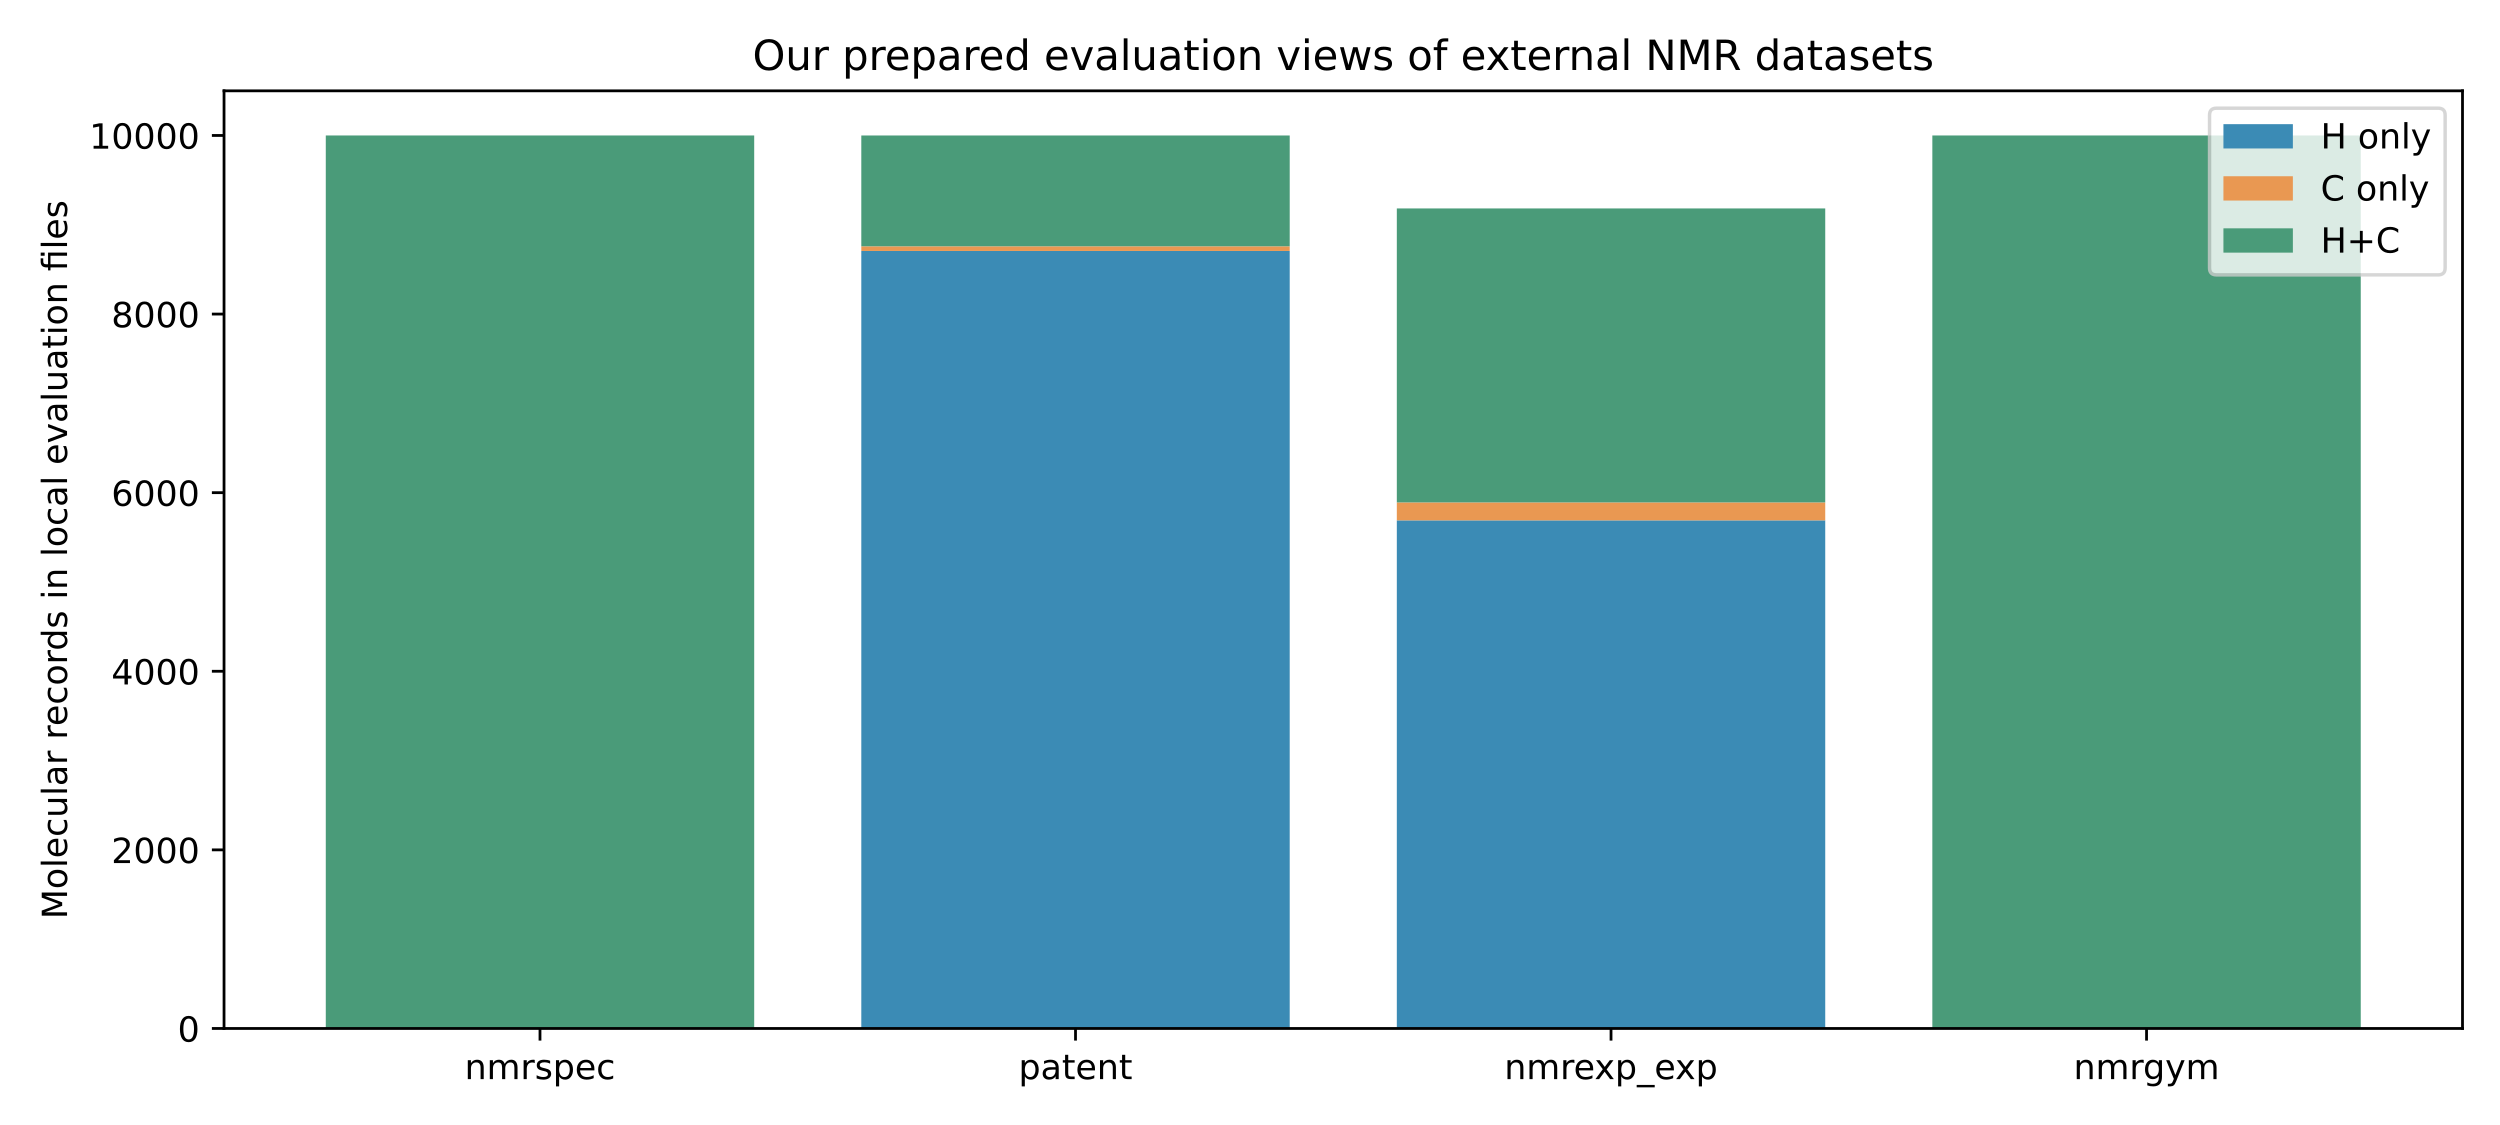
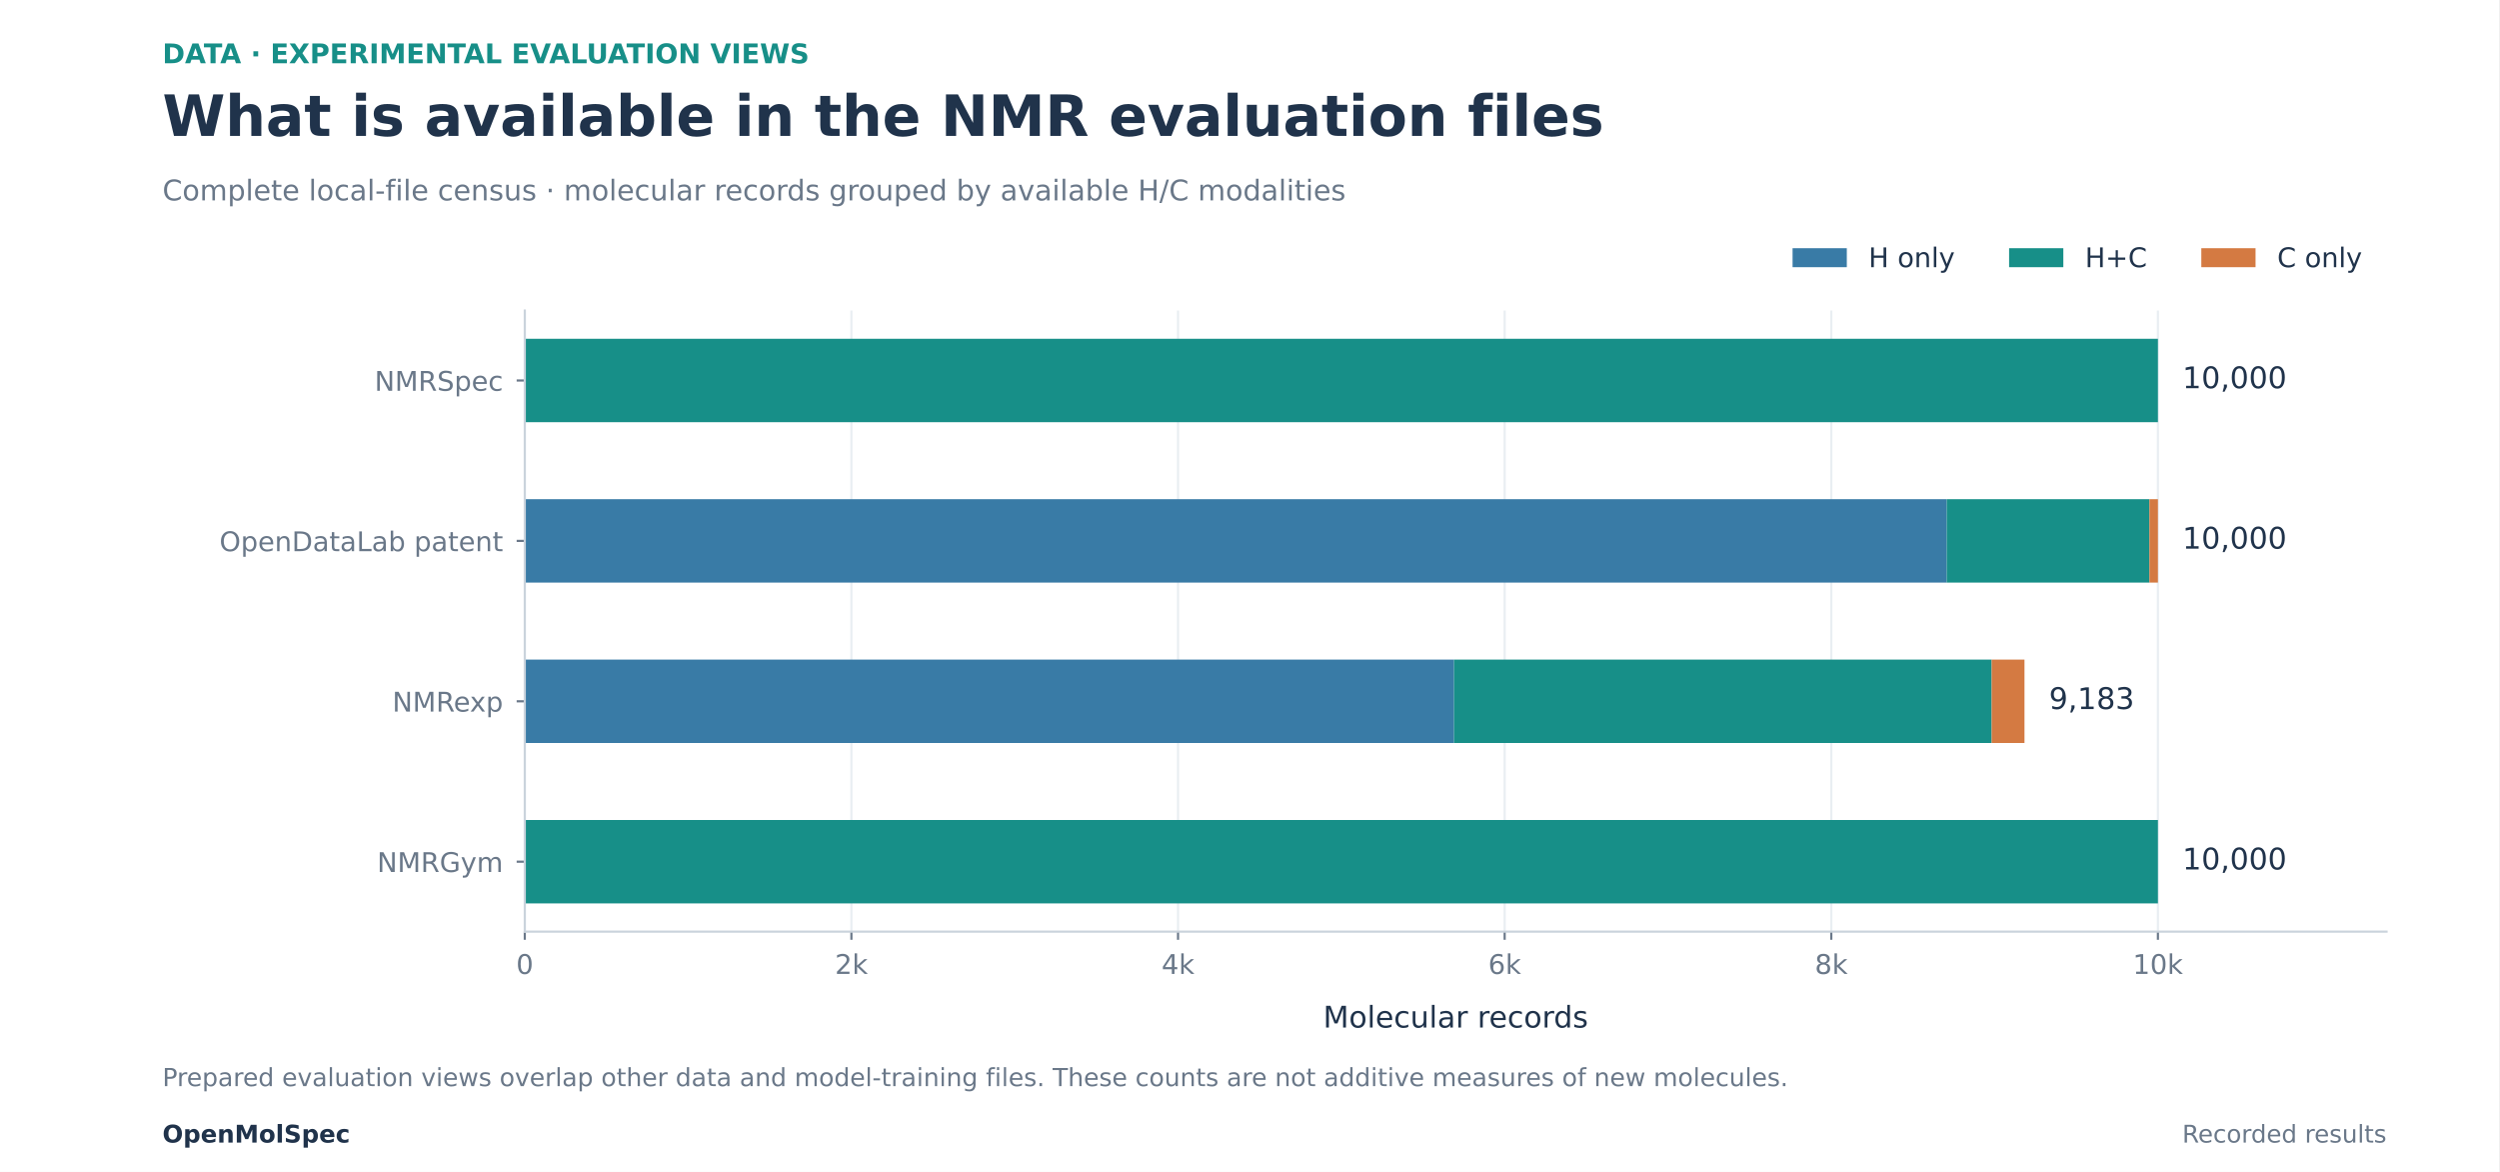
- <svg xmlns="http://www.w3.org/2000/svg" xmlns:xlink="http://www.w3.org/1999/xlink" width="720pt" height="324pt" viewBox="0 0 720 324" version="1.1">
+ <svg xmlns="http://www.w3.org/2000/svg" xmlns:xlink="http://www.w3.org/1999/xlink" width="921.6pt" height="432pt" viewBox="0 0 921.6 432" version="1.1">
  <defs>
    <style type="text/css">*{stroke-linejoin: round; stroke-linecap: butt}</style>
  </defs>
  <g id="figure_1">
    <g id="patch_1">
-       <path d="M 0 324 L 720 324 L 720 0 L 0 0 z " style="fill: #ffffff" />
+       <path d="M 0 432  L 921.6 432  L 921.6 0  L 0 0  z " style="fill: #ffffff" />
    </g>
    <g id="axes_1">
      <g id="patch_2">
-         <path d="M 64.522 296.2 L 709.2 296.2 L 709.2 26.16 L 64.522 26.16 z " style="fill: #ffffff" />
-       </g>
-       <g id="patch_3">
-         <path d="M 93.826 296.2 L 217.209 296.2 L 217.209 296.2 L 93.826 296.2 z " clip-path="url(#p5494560a1f)" style="fill: #3b8bb5" />
-       </g>
-       <g id="patch_4">
-         <path d="M 248.055 296.2 L 371.438 296.2 L 371.438 72.273 L 248.055 72.273 z " clip-path="url(#p5494560a1f)" style="fill: #3b8bb5" />
-       </g>
-       <g id="patch_5">
-         <path d="M 402.284 296.2 L 525.667 296.2 L 525.667 149.864 L 402.284 149.864 z " clip-path="url(#p5494560a1f)" style="fill: #3b8bb5" />
-       </g>
-       <g id="patch_6">
-         <path d="M 556.513 296.2 L 679.896 296.2 L 679.896 296.2 L 556.513 296.2 z " clip-path="url(#p5494560a1f)" style="fill: #3b8bb5" />
-       </g>
-       <g id="patch_7">
-         <path d="M 93.826 296.2 L 217.209 296.2 L 217.209 296.2 L 93.826 296.2 z " clip-path="url(#p5494560a1f)" style="fill: #e99852" />
-       </g>
-       <g id="patch_8">
-         <path d="M 248.055 72.273 L 371.438 72.273 L 371.438 70.935 L 248.055 70.935 z " clip-path="url(#p5494560a1f)" style="fill: #e99852" />
-       </g>
-       <g id="patch_9">
-         <path d="M 402.284 149.864 L 525.667 149.864 L 525.667 144.695 L 402.284 144.695 z " clip-path="url(#p5494560a1f)" style="fill: #e99852" />
-       </g>
-       <g id="patch_10">
-         <path d="M 556.513 296.2 L 679.896 296.2 L 679.896 296.2 L 556.513 296.2 z " clip-path="url(#p5494560a1f)" style="fill: #e99852" />
-       </g>
-       <g id="patch_11">
-         <path d="M 93.826 296.2 L 217.209 296.2 L 217.209 39.019 L 93.826 39.019 z " clip-path="url(#p5494560a1f)" style="fill: #4a9b79" />
-       </g>
-       <g id="patch_12">
-         <path d="M 248.055 70.935 L 371.438 70.935 L 371.438 39.019 L 248.055 39.019 z " clip-path="url(#p5494560a1f)" style="fill: #4a9b79" />
-       </g>
-       <g id="patch_13">
-         <path d="M 402.284 144.695 L 525.667 144.695 L 525.667 60.031 L 402.284 60.031 z " clip-path="url(#p5494560a1f)" style="fill: #4a9b79" />
-       </g>
-       <g id="patch_14">
-         <path d="M 556.513 296.2 L 679.896 296.2 L 679.896 39.019 L 556.513 39.019 z " clip-path="url(#p5494560a1f)" style="fill: #4a9b79" />
+         <path d="M 193.536 343.44  L 880.128 343.44  L 880.128 114.48  L 193.536 114.48  z " style="fill: #ffffff" />
      </g>
      <g id="matplotlib.axis_1">
        <g id="xtick_1">
          <g id="line2d_1">
+             <path d="M 193.536 343.44  L 193.536 114.48  " clip-path="url(#p43a58bb590)" style="fill: none; stroke: #e9eef2; stroke-width: 0.8; stroke-linecap: square" />
+           </g>
+           <g id="line2d_2">
            <defs>
-               <path id="mf985bec37f" d="M 0 0 L 0 3.5 " style="stroke: #000000; stroke-width: 0.8" />
+               <path id="m6f0fb3a5e2" d="M 0 0  L 0 3  " style="stroke: #6a7889; stroke-width: 0.8" />
            </defs>
            <g>
-               <use xlink:href="#mf985bec37f" x="155.518" y="296.2" style="stroke: #000000; stroke-width: 0.8" />
+               <use xlink:href="#m6f0fb3a5e2" x="193.536" y="343.44" style="fill: #6a7889; stroke: #6a7889; stroke-width: 0.8" />
            </g>
          </g>
          <g id="text_1">
-             <g transform="translate(133.8183 310.7977) scale(0.1 -0.1)">
-               <defs>
-                 <path id="DejaVuSans-51" d="M 3513 2113 L 3513 0 L 2938 0 L 2938 2094 Q 2938 2591 2744 2837 Q 2550 3084 2163 3084 Q 1697 3084 1428 2787 Q 1159 2491 1159 1978 L 1159 0 L 581 0 L 581 3500 L 1159 3500 L 1159 2956 Q 1366 3272 1645 3428 Q 1925 3584 2291 3584 Q 2894 3584 3203 3211 Q 3513 2838 3513 2113 z " transform="scale(0.015625)" />
-                 <path id="DejaVuSans-50" d="M 3328 2828 Q 3544 3216 3844 3400 Q 4144 3584 4550 3584 Q 5097 3584 5394 3201 Q 5691 2819 5691 2113 L 5691 0 L 5113 0 L 5113 2094 Q 5113 2597 4934 2840 Q 4756 3084 4391 3084 Q 3944 3084 3684 2787 Q 3425 2491 3425 1978 L 3425 0 L 2847 0 L 2847 2094 Q 2847 2600 2669 2842 Q 2491 3084 2119 3084 Q 1678 3084 1418 2786 Q 1159 2488 1159 1978 L 1159 0 L 581 0 L 581 3500 L 1159 3500 L 1159 2956 Q 1356 3278 1631 3431 Q 1906 3584 2284 3584 Q 2666 3584 2933 3390 Q 3200 3197 3328 2828 z " transform="scale(0.015625)" />
-                 <path id="DejaVuSans-55" d="M 2631 2963 Q 2534 3019 2420 3045 Q 2306 3072 2169 3072 Q 1681 3072 1420 2755 Q 1159 2438 1159 1844 L 1159 0 L 581 0 L 581 3500 L 1159 3500 L 1159 2956 Q 1341 3275 1631 3429 Q 1922 3584 2338 3584 Q 2397 3584 2469 3576 Q 2541 3569 2628 3553 L 2631 2963 z " transform="scale(0.015625)" />
-                 <path id="DejaVuSans-56" d="M 2834 3397 L 2834 2853 Q 2591 2978 2328 3040 Q 2066 3103 1784 3103 Q 1356 3103 1142 2972 Q 928 2841 928 2578 Q 928 2378 1081 2264 Q 1234 2150 1697 2047 L 1894 2003 Q 2506 1872 2764 1633 Q 3022 1394 3022 966 Q 3022 478 2636 193 Q 2250 -91 1575 -91 Q 1294 -91 989 -36 Q 684 19 347 128 L 347 722 Q 666 556 975 473 Q 1284 391 1588 391 Q 1994 391 2212 530 Q 2431 669 2431 922 Q 2431 1156 2273 1281 Q 2116 1406 1581 1522 L 1381 1569 Q 847 1681 609 1914 Q 372 2147 372 2553 Q 372 3047 722 3315 Q 1072 3584 1716 3584 Q 2034 3584 2315 3537 Q 2597 3491 2834 3397 z " transform="scale(0.015625)" />
-                 <path id="DejaVuSans-53" d="M 1159 525 L 1159 -1331 L 581 -1331 L 581 3500 L 1159 3500 L 1159 2969 Q 1341 3281 1617 3432 Q 1894 3584 2278 3584 Q 2916 3584 3314 3078 Q 3713 2572 3713 1747 Q 3713 922 3314 415 Q 2916 -91 2278 -91 Q 1894 -91 1617 61 Q 1341 213 1159 525 z M 3116 1747 Q 3116 2381 2855 2742 Q 2594 3103 2138 3103 Q 1681 3103 1420 2742 Q 1159 2381 1159 1747 Q 1159 1113 1420 752 Q 1681 391 2138 391 Q 2594 391 2855 752 Q 3116 1113 3116 1747 z " transform="scale(0.015625)" />
-                 <path id="DejaVuSans-48" d="M 3597 1894 L 3597 1613 L 953 1613 Q 991 1019 1311 708 Q 1631 397 2203 397 Q 2534 397 2845 478 Q 3156 559 3463 722 L 3463 178 Q 3153 47 2828 -22 Q 2503 -91 2169 -91 Q 1331 -91 842 396 Q 353 884 353 1716 Q 353 2575 817 3079 Q 1281 3584 2069 3584 Q 2775 3584 3186 3129 Q 3597 2675 3597 1894 z M 3022 2063 Q 3016 2534 2758 2815 Q 2500 3097 2075 3097 Q 1594 3097 1305 2825 Q 1016 2553 972 2059 L 3022 2063 z " transform="scale(0.015625)" />
-                 <path id="DejaVuSans-46" d="M 3122 3366 L 3122 2828 Q 2878 2963 2633 3030 Q 2388 3097 2138 3097 Q 1578 3097 1268 2742 Q 959 2388 959 1747 Q 959 1106 1268 751 Q 1578 397 2138 397 Q 2388 397 2633 464 Q 2878 531 3122 666 L 3122 134 Q 2881 22 2623 -34 Q 2366 -91 2075 -91 Q 1284 -91 818 406 Q 353 903 353 1747 Q 353 2603 823 3093 Q 1294 3584 2113 3584 Q 2378 3584 2631 3529 Q 2884 3475 3122 3366 z " transform="scale(0.015625)" />
-               </defs>
-               <use xlink:href="#DejaVuSans-51" />
-               <use xlink:href="#DejaVuSans-50" transform="translate(63.375 0)" />
-               <use xlink:href="#DejaVuSans-55" transform="translate(160.7812 0)" />
-               <use xlink:href="#DejaVuSans-56" transform="translate(201.8906 0)" />
-               <use xlink:href="#DejaVuSans-53" transform="translate(253.9844 0)" />
-               <use xlink:href="#DejaVuSans-48" transform="translate(317.4688 0)" />
-               <use xlink:href="#DejaVuSans-46" transform="translate(379 0)" />
-             </g>
+             <text style="font-size: 10px; font-family: 'DejaVu Sans'; text-anchor: middle; fill: #6a7889" x="193.536" y="359.038" transform="rotate(-0 193.536 359.0377)">0</text>
          </g>
        </g>
        <g id="xtick_2">
-           <g id="line2d_2">
-             <g>
-               <use xlink:href="#mf985bec37f" x="309.747" y="296.2" style="stroke: #000000; stroke-width: 0.8" />
+           <g id="line2d_3">
+             <path d="M 313.991 343.44  L 313.991 114.48  " clip-path="url(#p43a58bb590)" style="fill: none; stroke: #e9eef2; stroke-width: 0.8; stroke-linecap: square" />
+           </g>
+           <g id="line2d_4">
+             <g>
+               <use xlink:href="#m6f0fb3a5e2" x="313.991" y="343.44" style="fill: #6a7889; stroke: #6a7889; stroke-width: 0.8" />
            </g>
          </g>
          <g id="text_2">
-             <g transform="translate(293.3427 310.7977) scale(0.1 -0.1)">
-               <defs>
-                 <path id="DejaVuSans-44" d="M 2194 1759 Q 1497 1759 1228 1600 Q 959 1441 959 1056 Q 959 750 1161 570 Q 1363 391 1709 391 Q 2188 391 2477 730 Q 2766 1069 2766 1631 L 2766 1759 L 2194 1759 z M 3341 1997 L 3341 0 L 2766 0 L 2766 531 Q 2569 213 2275 61 Q 1981 -91 1556 -91 Q 1019 -91 701 211 Q 384 513 384 1019 Q 384 1609 779 1909 Q 1175 2209 1959 2209 L 2766 2209 L 2766 2266 Q 2766 2663 2505 2880 Q 2244 3097 1772 3097 Q 1472 3097 1187 3025 Q 903 2953 641 2809 L 641 3341 Q 956 3463 1253 3523 Q 1550 3584 1831 3584 Q 2591 3584 2966 3190 Q 3341 2797 3341 1997 z " transform="scale(0.015625)" />
-                 <path id="DejaVuSans-57" d="M 1172 4494 L 1172 3500 L 2356 3500 L 2356 3053 L 1172 3053 L 1172 1153 Q 1172 725 1289 603 Q 1406 481 1766 481 L 2356 481 L 2356 0 L 1766 0 Q 1100 0 847 248 Q 594 497 594 1153 L 594 3053 L 172 3053 L 172 3500 L 594 3500 L 594 4494 L 1172 4494 z " transform="scale(0.015625)" />
-               </defs>
-               <use xlink:href="#DejaVuSans-53" />
-               <use xlink:href="#DejaVuSans-44" transform="translate(63.48438 0)" />
-               <use xlink:href="#DejaVuSans-57" transform="translate(124.7656 0)" />
-               <use xlink:href="#DejaVuSans-48" transform="translate(163.9688 0)" />
-               <use xlink:href="#DejaVuSans-51" transform="translate(225.5 0)" />
-               <use xlink:href="#DejaVuSans-57" transform="translate(288.875 0)" />
-             </g>
+             <text style="font-size: 10px; font-family: 'DejaVu Sans'; text-anchor: middle; fill: #6a7889" x="313.991" y="359.038" transform="rotate(-0 313.9907 359.0384)">2k</text>
          </g>
        </g>
        <g id="xtick_3">
-           <g id="line2d_3">
-             <g>
-               <use xlink:href="#mf985bec37f" x="463.976" y="296.2" style="stroke: #000000; stroke-width: 0.8" />
+           <g id="line2d_5">
+             <path d="M 434.445 343.44  L 434.445 114.48  " clip-path="url(#p43a58bb590)" style="fill: none; stroke: #e9eef2; stroke-width: 0.8; stroke-linecap: square" />
+           </g>
+           <g id="line2d_6">
+             <g>
+               <use xlink:href="#m6f0fb3a5e2" x="434.445" y="343.44" style="fill: #6a7889; stroke: #6a7889; stroke-width: 0.8" />
            </g>
          </g>
          <g id="text_3">
-             <g transform="translate(433.246 310.7977) scale(0.1 -0.1)">
-               <defs>
-                 <path id="DejaVuSans-5b" d="M 3513 3500 L 2247 1797 L 3578 0 L 2900 0 L 1881 1375 L 863 0 L 184 0 L 1544 1831 L 300 3500 L 978 3500 L 1906 2253 L 2834 3500 L 3513 3500 z " transform="scale(0.015625)" />
-                 <path id="DejaVuSans-42" d="M 3263 -1063 L 3263 -1509 L -63 -1509 L -63 -1063 L 3263 -1063 z " transform="scale(0.015625)" />
-               </defs>
-               <use xlink:href="#DejaVuSans-51" />
-               <use xlink:href="#DejaVuSans-50" transform="translate(63.375 0)" />
-               <use xlink:href="#DejaVuSans-55" transform="translate(160.7812 0)" />
-               <use xlink:href="#DejaVuSans-48" transform="translate(199.6875 0)" />
-               <use xlink:href="#DejaVuSans-5b" transform="translate(259.4688 0)" />
-               <use xlink:href="#DejaVuSans-53" transform="translate(318.6562 0)" />
-               <use xlink:href="#DejaVuSans-42" transform="translate(382.1406 0)" />
-               <use xlink:href="#DejaVuSans-48" transform="translate(432.1406 0)" />
-               <use xlink:href="#DejaVuSans-5b" transform="translate(491.9219 0)" />
-               <use xlink:href="#DejaVuSans-53" transform="translate(551.1094 0)" />
-             </g>
+             <text style="font-size: 10px; font-family: 'DejaVu Sans'; text-anchor: middle; fill: #6a7889" x="434.445" y="359.038" transform="rotate(-0 434.4455 359.0384)">4k</text>
          </g>
        </g>
        <g id="xtick_4">
-           <g id="line2d_4">
-             <g>
-               <use xlink:href="#mf985bec37f" x="618.205" y="296.2" style="stroke: #000000; stroke-width: 0.8" />
+           <g id="line2d_7">
+             <path d="M 554.9 343.44  L 554.9 114.48  " clip-path="url(#p43a58bb590)" style="fill: none; stroke: #e9eef2; stroke-width: 0.8; stroke-linecap: square" />
+           </g>
+           <g id="line2d_8">
+             <g>
+               <use xlink:href="#m6f0fb3a5e2" x="554.9" y="343.44" style="fill: #6a7889; stroke: #6a7889; stroke-width: 0.8" />
            </g>
          </g>
          <g id="text_4">
-             <g transform="translate(597.1939 310.7977) scale(0.1 -0.1)">
-               <defs>
-                 <path id="DejaVuSans-4a" d="M 2906 1791 Q 2906 2416 2648 2759 Q 2391 3103 1925 3103 Q 1463 3103 1205 2759 Q 947 2416 947 1791 Q 947 1169 1205 825 Q 1463 481 1925 481 Q 2391 481 2648 825 Q 2906 1169 2906 1791 z M 3481 434 Q 3481 -459 3084 -895 Q 2688 -1331 1869 -1331 Q 1566 -1331 1297 -1286 Q 1028 -1241 775 -1147 L 775 -588 Q 1028 -725 1275 -790 Q 1522 -856 1778 -856 Q 2344 -856 2625 -561 Q 2906 -266 2906 331 L 2906 616 Q 2728 306 2450 153 Q 2172 0 1784 0 Q 1141 0 747 490 Q 353 981 353 1791 Q 353 2603 747 3093 Q 1141 3584 1784 3584 Q 2172 3584 2450 3431 Q 2728 3278 2906 2969 L 2906 3500 L 3481 3500 L 3481 434 z " transform="scale(0.015625)" />
-                 <path id="DejaVuSans-5c" d="M 2059 -325 Q 1816 -950 1584 -1140 Q 1353 -1331 966 -1331 L 506 -1331 L 506 -850 L 844 -850 Q 1081 -850 1212 -737 Q 1344 -625 1503 -206 L 1606 56 L 191 3500 L 800 3500 L 1894 763 L 2988 3500 L 3597 3500 L 2059 -325 z " transform="scale(0.015625)" />
-               </defs>
-               <use xlink:href="#DejaVuSans-51" />
-               <use xlink:href="#DejaVuSans-50" transform="translate(63.375 0)" />
-               <use xlink:href="#DejaVuSans-55" transform="translate(160.7812 0)" />
-               <use xlink:href="#DejaVuSans-4a" transform="translate(200.1406 0)" />
-               <use xlink:href="#DejaVuSans-5c" transform="translate(263.625 0)" />
-               <use xlink:href="#DejaVuSans-50" transform="translate(322.8125 0)" />
-             </g>
-           </g>
+             <text style="font-size: 10px; font-family: 'DejaVu Sans'; text-anchor: middle; fill: #6a7889" x="554.9" y="359.038" transform="rotate(-0 554.9002 359.0384)">6k</text>
+           </g>
+         </g>
+         <g id="xtick_5">
+           <g id="line2d_9">
+             <path d="M 675.355 343.44  L 675.355 114.48  " clip-path="url(#p43a58bb590)" style="fill: none; stroke: #e9eef2; stroke-width: 0.8; stroke-linecap: square" />
+           </g>
+           <g id="line2d_10">
+             <g>
+               <use xlink:href="#m6f0fb3a5e2" x="675.355" y="343.44" style="fill: #6a7889; stroke: #6a7889; stroke-width: 0.8" />
+             </g>
+           </g>
+           <g id="text_5">
+             <text style="font-size: 10px; font-family: 'DejaVu Sans'; text-anchor: middle; fill: #6a7889" x="675.355" y="359.038" transform="rotate(-0 675.3549 359.0384)">8k</text>
+           </g>
+         </g>
+         <g id="xtick_6">
+           <g id="line2d_11">
+             <path d="M 795.81 343.44  L 795.81 114.48  " clip-path="url(#p43a58bb590)" style="fill: none; stroke: #e9eef2; stroke-width: 0.8; stroke-linecap: square" />
+           </g>
+           <g id="line2d_12">
+             <g>
+               <use xlink:href="#m6f0fb3a5e2" x="795.81" y="343.44" style="fill: #6a7889; stroke: #6a7889; stroke-width: 0.8" />
+             </g>
+           </g>
+           <g id="text_6">
+             <text style="font-size: 10px; font-family: 'DejaVu Sans'; text-anchor: middle; fill: #6a7889" x="795.81" y="359.038" transform="rotate(-0 795.8097 359.0384)">10k</text>
+           </g>
+         </g>
+         <g id="text_7">
+           <text style="font-size: 11px; font-family: 'DejaVu Sans'; text-anchor: middle; fill: #20334b" x="536.832" y="378.799" transform="rotate(-0 536.832 378.7991)">Molecular records</text>
        </g>
      </g>
      <g id="matplotlib.axis_2">
        <g id="ytick_1">
-           <g id="line2d_5">
+           <g id="line2d_13">
            <defs>
-               <path id="m614ec7a47b" d="M 0 0 L -3.5 0 " style="stroke: #000000; stroke-width: 0.8" />
+               <path id="m649d00c648" d="M 0 0  L -3 0  " style="stroke: #6a7889; stroke-width: 0.8" />
            </defs>
            <g>
-               <use xlink:href="#m614ec7a47b" x="64.522" y="296.2" style="stroke: #000000; stroke-width: 0.8" />
-             </g>
-           </g>
-           <g id="text_5">
-             <g transform="translate(51.15984 299.9988) scale(0.1 -0.1)">
-               <defs>
-                 <path id="DejaVuSans-13" d="M 2034 4250 Q 1547 4250 1301 3770 Q 1056 3291 1056 2328 Q 1056 1369 1301 889 Q 1547 409 2034 409 Q 2525 409 2770 889 Q 3016 1369 3016 2328 Q 3016 3291 2770 3770 Q 2525 4250 2034 4250 z M 2034 4750 Q 2819 4750 3233 4129 Q 3647 3509 3647 2328 Q 3647 1150 3233 529 Q 2819 -91 2034 -91 Q 1250 -91 836 529 Q 422 1150 422 2328 Q 422 3509 836 4129 Q 1250 4750 2034 4750 z " transform="scale(0.015625)" />
-               </defs>
-               <use xlink:href="#DejaVuSans-13" />
-             </g>
+               <use xlink:href="#m649d00c648" x="193.536" y="140.262" style="fill: #6a7889; stroke: #6a7889; stroke-width: 0.8" />
+             </g>
+           </g>
+           <g id="text_8">
+             <text style="font-size: 10px; font-family: 'DejaVu Sans'; text-anchor: end; fill: #6a7889" x="185.536" y="144.06" transform="rotate(-0 185.536 144.0605)">NMRSpec</text>
          </g>
        </g>
        <g id="ytick_2">
-           <g id="line2d_6">
-             <g>
-               <use xlink:href="#m614ec7a47b" x="64.522" y="244.764" style="stroke: #000000; stroke-width: 0.8" />
-             </g>
-           </g>
-           <g id="text_6">
-             <g transform="translate(32.07234 248.5626) scale(0.1 -0.1)">
-               <defs>
-                 <path id="DejaVuSans-15" d="M 1228 531 L 3431 531 L 3431 0 L 469 0 L 469 531 Q 828 903 1448 1529 Q 2069 2156 2228 2338 Q 2531 2678 2651 2914 Q 2772 3150 2772 3378 Q 2772 3750 2511 3984 Q 2250 4219 1831 4219 Q 1534 4219 1204 4116 Q 875 4013 500 3803 L 500 4441 Q 881 4594 1212 4672 Q 1544 4750 1819 4750 Q 2544 4750 2975 4387 Q 3406 4025 3406 3419 Q 3406 3131 3298 2873 Q 3191 2616 2906 2266 Q 2828 2175 2409 1742 Q 1991 1309 1228 531 z " transform="scale(0.015625)" />
-               </defs>
-               <use xlink:href="#DejaVuSans-15" />
-               <use xlink:href="#DejaVuSans-13" transform="translate(63.625 0)" />
-               <use xlink:href="#DejaVuSans-13" transform="translate(127.25 0)" />
-               <use xlink:href="#DejaVuSans-13" transform="translate(190.875 0)" />
-             </g>
+           <g id="line2d_14">
+             <g>
+               <use xlink:href="#m649d00c648" x="193.536" y="199.394" style="fill: #6a7889; stroke: #6a7889; stroke-width: 0.8" />
+             </g>
+           </g>
+           <g id="text_9">
+             <text style="font-size: 10px; font-family: 'DejaVu Sans'; text-anchor: end; fill: #6a7889" x="185.536" y="203.193" transform="rotate(-0 185.536 203.1931)">OpenDataLab patent</text>
          </g>
        </g>
        <g id="ytick_3">
-           <g id="line2d_7">
-             <g>
-               <use xlink:href="#m614ec7a47b" x="64.522" y="193.328" style="stroke: #000000; stroke-width: 0.8" />
-             </g>
-           </g>
-           <g id="text_7">
-             <g transform="translate(32.07234 197.1264) scale(0.1 -0.1)">
-               <defs>
-                 <path id="DejaVuSans-17" d="M 2419 4116 L 825 1625 L 2419 1625 L 2419 4116 z M 2253 4666 L 3047 4666 L 3047 1625 L 3713 1625 L 3713 1100 L 3047 1100 L 3047 0 L 2419 0 L 2419 1100 L 313 1100 L 313 1709 L 2253 4666 z " transform="scale(0.015625)" />
-               </defs>
-               <use xlink:href="#DejaVuSans-17" />
-               <use xlink:href="#DejaVuSans-13" transform="translate(63.625 0)" />
-               <use xlink:href="#DejaVuSans-13" transform="translate(127.25 0)" />
-               <use xlink:href="#DejaVuSans-13" transform="translate(190.875 0)" />
-             </g>
+           <g id="line2d_15">
+             <g>
+               <use xlink:href="#m649d00c648" x="193.536" y="258.526" style="fill: #6a7889; stroke: #6a7889; stroke-width: 0.8" />
+             </g>
+           </g>
+           <g id="text_10">
+             <text style="font-size: 10px; font-family: 'DejaVu Sans'; text-anchor: end; fill: #6a7889" x="185.536" y="262.325" transform="rotate(-0 185.536 262.3249)">NMRexp</text>
          </g>
        </g>
        <g id="ytick_4">
-           <g id="line2d_8">
-             <g>
-               <use xlink:href="#m614ec7a47b" x="64.522" y="141.891" style="stroke: #000000; stroke-width: 0.8" />
-             </g>
-           </g>
-           <g id="text_8">
-             <g transform="translate(32.07234 145.6903) scale(0.1 -0.1)">
-               <defs>
-                 <path id="DejaVuSans-19" d="M 2113 2584 Q 1688 2584 1439 2293 Q 1191 2003 1191 1497 Q 1191 994 1439 701 Q 1688 409 2113 409 Q 2538 409 2786 701 Q 3034 994 3034 1497 Q 3034 2003 2786 2293 Q 2538 2584 2113 2584 z M 3366 4563 L 3366 3988 Q 3128 4100 2886 4159 Q 2644 4219 2406 4219 Q 1781 4219 1451 3797 Q 1122 3375 1075 2522 Q 1259 2794 1537 2939 Q 1816 3084 2150 3084 Q 2853 3084 3261 2657 Q 3669 2231 3669 1497 Q 3669 778 3244 343 Q 2819 -91 2113 -91 Q 1303 -91 875 529 Q 447 1150 447 2328 Q 447 3434 972 4092 Q 1497 4750 2381 4750 Q 2619 4750 2861 4703 Q 3103 4656 3366 4563 z " transform="scale(0.015625)" />
-               </defs>
-               <use xlink:href="#DejaVuSans-19" />
-               <use xlink:href="#DejaVuSans-13" transform="translate(63.625 0)" />
-               <use xlink:href="#DejaVuSans-13" transform="translate(127.25 0)" />
-               <use xlink:href="#DejaVuSans-13" transform="translate(190.875 0)" />
-             </g>
-           </g>
-         </g>
-         <g id="ytick_5">
-           <g id="line2d_9">
-             <g>
-               <use xlink:href="#m614ec7a47b" x="64.522" y="90.455" style="stroke: #000000; stroke-width: 0.8" />
-             </g>
-           </g>
-           <g id="text_9">
-             <g transform="translate(32.07234 94.25407) scale(0.1 -0.1)">
-               <defs>
-                 <path id="DejaVuSans-1b" d="M 2034 2216 Q 1584 2216 1326 1975 Q 1069 1734 1069 1313 Q 1069 891 1326 650 Q 1584 409 2034 409 Q 2484 409 2743 651 Q 3003 894 3003 1313 Q 3003 1734 2745 1975 Q 2488 2216 2034 2216 z M 1403 2484 Q 997 2584 770 2862 Q 544 3141 544 3541 Q 544 4100 942 4425 Q 1341 4750 2034 4750 Q 2731 4750 3128 4425 Q 3525 4100 3525 3541 Q 3525 3141 3298 2862 Q 3072 2584 2669 2484 Q 3125 2378 3379 2068 Q 3634 1759 3634 1313 Q 3634 634 3220 271 Q 2806 -91 2034 -91 Q 1263 -91 848 271 Q 434 634 434 1313 Q 434 1759 690 2068 Q 947 2378 1403 2484 z M 1172 3481 Q 1172 3119 1398 2916 Q 1625 2713 2034 2713 Q 2441 2713 2670 2916 Q 2900 3119 2900 3481 Q 2900 3844 2670 4047 Q 2441 4250 2034 4250 Q 1625 4250 1398 4047 Q 1172 3844 1172 3481 z " transform="scale(0.015625)" />
-               </defs>
-               <use xlink:href="#DejaVuSans-1b" />
-               <use xlink:href="#DejaVuSans-13" transform="translate(63.625 0)" />
-               <use xlink:href="#DejaVuSans-13" transform="translate(127.25 0)" />
-               <use xlink:href="#DejaVuSans-13" transform="translate(190.875 0)" />
-             </g>
-           </g>
-         </g>
-         <g id="ytick_6">
-           <g id="line2d_10">
-             <g>
-               <use xlink:href="#m614ec7a47b" x="64.522" y="39.019" style="stroke: #000000; stroke-width: 0.8" />
-             </g>
-           </g>
-           <g id="text_10">
-             <g transform="translate(25.70984 42.81788) scale(0.1 -0.1)">
-               <defs>
-                 <path id="DejaVuSans-14" d="M 794 531 L 1825 531 L 1825 4091 L 703 3866 L 703 4441 L 1819 4666 L 2450 4666 L 2450 531 L 3481 531 L 3481 0 L 794 0 L 794 531 z " transform="scale(0.015625)" />
-               </defs>
-               <use xlink:href="#DejaVuSans-14" />
-               <use xlink:href="#DejaVuSans-13" transform="translate(63.625 0)" />
-               <use xlink:href="#DejaVuSans-13" transform="translate(127.25 0)" />
-               <use xlink:href="#DejaVuSans-13" transform="translate(190.875 0)" />
-               <use xlink:href="#DejaVuSans-13" transform="translate(254.5 0)" />
-             </g>
-           </g>
-         </g>
-         <g id="text_11">
-           <g transform="translate(19.3075 264.6956) rotate(-90) scale(0.1 -0.1)">
-             <defs>
-               <path id="DejaVuSans-30" d="M 628 4666 L 1569 4666 L 2759 1491 L 3956 4666 L 4897 4666 L 4897 0 L 4281 0 L 4281 4097 L 3078 897 L 2444 897 L 1241 4097 L 1241 0 L 628 0 L 628 4666 z " transform="scale(0.015625)" />
-               <path id="DejaVuSans-52" d="M 1959 3097 Q 1497 3097 1228 2736 Q 959 2375 959 1747 Q 959 1119 1226 758 Q 1494 397 1959 397 Q 2419 397 2687 759 Q 2956 1122 2956 1747 Q 2956 2369 2687 2733 Q 2419 3097 1959 3097 z M 1959 3584 Q 2709 3584 3137 3096 Q 3566 2609 3566 1747 Q 3566 888 3137 398 Q 2709 -91 1959 -91 Q 1206 -91 779 398 Q 353 888 353 1747 Q 353 2609 779 3096 Q 1206 3584 1959 3584 z " transform="scale(0.015625)" />
-               <path id="DejaVuSans-4f" d="M 603 4863 L 1178 4863 L 1178 0 L 603 0 L 603 4863 z " transform="scale(0.015625)" />
-               <path id="DejaVuSans-58" d="M 544 1381 L 544 3500 L 1119 3500 L 1119 1403 Q 1119 906 1312 657 Q 1506 409 1894 409 Q 2359 409 2629 706 Q 2900 1003 2900 1516 L 2900 3500 L 3475 3500 L 3475 0 L 2900 0 L 2900 538 Q 2691 219 2414 64 Q 2138 -91 1772 -91 Q 1169 -91 856 284 Q 544 659 544 1381 z M 1991 3584 L 1991 3584 z " transform="scale(0.015625)" />
-               <path id="DejaVuSans-3" transform="scale(0.015625)" />
-               <path id="DejaVuSans-47" d="M 2906 2969 L 2906 4863 L 3481 4863 L 3481 0 L 2906 0 L 2906 525 Q 2725 213 2448 61 Q 2172 -91 1784 -91 Q 1150 -91 751 415 Q 353 922 353 1747 Q 353 2572 751 3078 Q 1150 3584 1784 3584 Q 2172 3584 2448 3432 Q 2725 3281 2906 2969 z M 947 1747 Q 947 1113 1208 752 Q 1469 391 1925 391 Q 2381 391 2643 752 Q 2906 1113 2906 1747 Q 2906 2381 2643 2742 Q 2381 3103 1925 3103 Q 1469 3103 1208 2742 Q 947 2381 947 1747 z " transform="scale(0.015625)" />
-               <path id="DejaVuSans-4c" d="M 603 3500 L 1178 3500 L 1178 0 L 603 0 L 603 3500 z M 603 4863 L 1178 4863 L 1178 4134 L 603 4134 L 603 4863 z " transform="scale(0.015625)" />
-               <path id="DejaVuSans-59" d="M 191 3500 L 800 3500 L 1894 563 L 2988 3500 L 3597 3500 L 2284 0 L 1503 0 L 191 3500 z " transform="scale(0.015625)" />
-               <path id="DejaVuSans-13af" d="M 3431 3500 L 3431 0 L 2853 0 L 2853 3053 L 1275 3053 L 1275 0 L 697 0 L 697 3053 L 147 3053 L 147 3500 L 697 3500 L 697 3744 Q 697 4316 967 4589 Q 1238 4863 1797 4863 L 2375 4863 L 2375 4384 L 1825 4384 Q 1516 4384 1395 4259 Q 1275 4134 1275 3809 L 1275 3500 L 3431 3500 z M 2853 4856 L 3431 4856 L 3431 4128 L 2853 4128 L 2853 4856 z " transform="scale(0.015625)" />
-             </defs>
-             <use xlink:href="#DejaVuSans-30" />
-             <use xlink:href="#DejaVuSans-52" transform="translate(86.28125 0)" />
-             <use xlink:href="#DejaVuSans-4f" transform="translate(147.4688 0)" />
-             <use xlink:href="#DejaVuSans-48" transform="translate(175.25 0)" />
-             <use xlink:href="#DejaVuSans-46" transform="translate(236.7812 0)" />
-             <use xlink:href="#DejaVuSans-58" transform="translate(291.7656 0)" />
-             <use xlink:href="#DejaVuSans-4f" transform="translate(355.1406 0)" />
-             <use xlink:href="#DejaVuSans-44" transform="translate(382.9219 0)" />
-             <use xlink:href="#DejaVuSans-55" transform="translate(444.2031 0)" />
-             <use xlink:href="#DejaVuSans-3" transform="translate(485.3125 0)" />
-             <use xlink:href="#DejaVuSans-55" transform="translate(517.0938 0)" />
-             <use xlink:href="#DejaVuSans-48" transform="translate(556 0)" />
-             <use xlink:href="#DejaVuSans-46" transform="translate(617.5312 0)" />
-             <use xlink:href="#DejaVuSans-52" transform="translate(672.5156 0)" />
-             <use xlink:href="#DejaVuSans-55" transform="translate(733.7031 0)" />
-             <use xlink:href="#DejaVuSans-47" transform="translate(773.0625 0)" />
-             <use xlink:href="#DejaVuSans-56" transform="translate(836.5469 0)" />
-             <use xlink:href="#DejaVuSans-3" transform="translate(888.6406 0)" />
-             <use xlink:href="#DejaVuSans-4c" transform="translate(920.4219 0)" />
-             <use xlink:href="#DejaVuSans-51" transform="translate(948.2031 0)" />
-             <use xlink:href="#DejaVuSans-3" transform="translate(1011.578 0)" />
-             <use xlink:href="#DejaVuSans-4f" transform="translate(1043.359 0)" />
-             <use xlink:href="#DejaVuSans-52" transform="translate(1071.141 0)" />
-             <use xlink:href="#DejaVuSans-46" transform="translate(1132.328 0)" />
-             <use xlink:href="#DejaVuSans-44" transform="translate(1187.312 0)" />
-             <use xlink:href="#DejaVuSans-4f" transform="translate(1248.594 0)" />
-             <use xlink:href="#DejaVuSans-3" transform="translate(1276.375 0)" />
-             <use xlink:href="#DejaVuSans-48" transform="translate(1308.156 0)" />
-             <use xlink:href="#DejaVuSans-59" transform="translate(1369.688 0)" />
-             <use xlink:href="#DejaVuSans-44" transform="translate(1428.875 0)" />
-             <use xlink:href="#DejaVuSans-4f" transform="translate(1490.156 0)" />
-             <use xlink:href="#DejaVuSans-58" transform="translate(1517.938 0)" />
-             <use xlink:href="#DejaVuSans-44" transform="translate(1581.312 0)" />
-             <use xlink:href="#DejaVuSans-57" transform="translate(1642.594 0)" />
-             <use xlink:href="#DejaVuSans-4c" transform="translate(1681.797 0)" />
-             <use xlink:href="#DejaVuSans-52" transform="translate(1709.578 0)" />
-             <use xlink:href="#DejaVuSans-51" transform="translate(1770.766 0)" />
-             <use xlink:href="#DejaVuSans-3" transform="translate(1834.141 0)" />
-             <use xlink:href="#DejaVuSans-13af" transform="translate(1865.922 0)" />
-             <use xlink:href="#DejaVuSans-4f" transform="translate(1928.906 0)" />
-             <use xlink:href="#DejaVuSans-48" transform="translate(1956.688 0)" />
-             <use xlink:href="#DejaVuSans-56" transform="translate(2018.219 0)" />
-           </g>
-         </g>
+           <g id="line2d_16">
+             <g>
+               <use xlink:href="#m649d00c648" x="193.536" y="317.658" style="fill: #6a7889; stroke: #6a7889; stroke-width: 0.8" />
+             </g>
+           </g>
+           <g id="text_11">
+             <text style="font-size: 10px; font-family: 'DejaVu Sans'; text-anchor: end; fill: #6a7889" x="185.536" y="321.457" transform="rotate(-0 185.536 321.4572)">NMRGym</text>
+           </g>
+         </g>
+       </g>
+       <g id="patch_3">
+         <path d="M 193.536 124.887  L 193.536 124.887  L 193.536 155.636  L 193.536 155.636  z " clip-path="url(#p43a58bb590)" style="fill: #397ba6" />
+       </g>
+       <g id="patch_4">
+         <path d="M 193.536 184.02  L 717.936 184.02  L 717.936 214.768  L 193.536 214.768  z " clip-path="url(#p43a58bb590)" style="fill: #397ba6" />
+       </g>
+       <g id="patch_5">
+         <path d="M 193.536 243.152  L 536.23 243.152  L 536.23 273.9  L 193.536 273.9  z " clip-path="url(#p43a58bb590)" style="fill: #397ba6" />
+       </g>
+       <g id="patch_6">
+         <path d="M 193.536 302.284  L 193.536 302.284  L 193.536 333.033  L 193.536 333.033  z " clip-path="url(#p43a58bb590)" style="fill: #397ba6" />
+       </g>
+       <g id="patch_7">
+         <path d="M 193.536 124.887  L 795.81 124.887  L 795.81 155.636  L 193.536 155.636  z " clip-path="url(#p43a58bb590)" style="fill: #178f88" />
+       </g>
+       <g id="patch_8">
+         <path d="M 717.936 184.02  L 792.678 184.02  L 792.678 214.768  L 717.936 214.768  z " clip-path="url(#p43a58bb590)" style="fill: #178f88" />
+       </g>
+       <g id="patch_9">
+         <path d="M 536.23 243.152  L 734.498 243.152  L 734.498 273.9  L 536.23 273.9  z " clip-path="url(#p43a58bb590)" style="fill: #178f88" />
+       </g>
+       <g id="patch_10">
+         <path d="M 193.536 302.284  L 795.81 302.284  L 795.81 333.033  L 193.536 333.033  z " clip-path="url(#p43a58bb590)" style="fill: #178f88" />
+       </g>
+       <g id="patch_11">
+         <path d="M 795.81 124.887  L 795.81 124.887  L 795.81 155.636  L 795.81 155.636  z " clip-path="url(#p43a58bb590)" style="fill: #d47a42" />
+       </g>
+       <g id="patch_12">
+         <path d="M 792.678 184.02  L 795.81 184.02  L 795.81 214.768  L 792.678 214.768  z " clip-path="url(#p43a58bb590)" style="fill: #d47a42" />
+       </g>
+       <g id="patch_13">
+         <path d="M 734.498 243.152  L 746.604 243.152  L 746.604 273.9  L 734.498 273.9  z " clip-path="url(#p43a58bb590)" style="fill: #d47a42" />
+       </g>
+       <g id="patch_14">
+         <path d="M 795.81 302.284  L 795.81 302.284  L 795.81 333.033  L 795.81 333.033  z " clip-path="url(#p43a58bb590)" style="fill: #d47a42" />
      </g>
      <g id="patch_15">
-         <path d="M 64.522 296.2 L 64.522 26.16 " style="fill: none; stroke: #000000; stroke-width: 0.8; stroke-linejoin: miter; stroke-linecap: square" />
+         <path d="M 193.536 343.44  L 193.536 114.48  " style="fill: none; stroke: #cad3dc; stroke-width: 0.8; stroke-linejoin: miter; stroke-linecap: square" />
      </g>
      <g id="patch_16">
-         <path d="M 709.2 296.2 L 709.2 26.16 " style="fill: none; stroke: #000000; stroke-width: 0.8; stroke-linejoin: miter; stroke-linecap: square" />
-       </g>
-       <g id="patch_17">
-         <path d="M 64.522 296.2 L 709.2 296.2 " style="fill: none; stroke: #000000; stroke-width: 0.8; stroke-linejoin: miter; stroke-linecap: square" />
-       </g>
-       <g id="patch_18">
-         <path d="M 64.522 26.16 L 709.2 26.16 " style="fill: none; stroke: #000000; stroke-width: 0.8; stroke-linejoin: miter; stroke-linecap: square" />
+         <path d="M 193.536 343.44  L 880.128 343.44  " style="fill: none; stroke: #cad3dc; stroke-width: 0.8; stroke-linejoin: miter; stroke-linecap: square" />
      </g>
      <g id="text_12">
-         <g transform="translate(216.7443 20.16) scale(0.12 -0.12)">
-           <defs>
-             <path id="DejaVuSans-32" d="M 2522 4238 Q 1834 4238 1429 3725 Q 1025 3213 1025 2328 Q 1025 1447 1429 934 Q 1834 422 2522 422 Q 3209 422 3611 934 Q 4013 1447 4013 2328 Q 4013 3213 3611 3725 Q 3209 4238 2522 4238 z M 2522 4750 Q 3503 4750 4090 4092 Q 4678 3434 4678 2328 Q 4678 1225 4090 567 Q 3503 -91 2522 -91 Q 1538 -91 948 565 Q 359 1222 359 2328 Q 359 3434 948 4092 Q 1538 4750 2522 4750 z " transform="scale(0.015625)" />
-             <path id="DejaVuSans-5a" d="M 269 3500 L 844 3500 L 1563 769 L 2278 3500 L 2956 3500 L 3675 769 L 4391 3500 L 4966 3500 L 4050 0 L 3372 0 L 2619 2869 L 1863 0 L 1184 0 L 269 3500 z " transform="scale(0.015625)" />
-             <path id="DejaVuSans-49" d="M 2375 4863 L 2375 4384 L 1825 4384 Q 1516 4384 1395 4259 Q 1275 4134 1275 3809 L 1275 3500 L 2222 3500 L 2222 3053 L 1275 3053 L 1275 0 L 697 0 L 697 3053 L 147 3053 L 147 3500 L 697 3500 L 697 3744 Q 697 4328 969 4595 Q 1241 4863 1831 4863 L 2375 4863 z " transform="scale(0.015625)" />
-             <path id="DejaVuSans-31" d="M 628 4666 L 1478 4666 L 3547 763 L 3547 4666 L 4159 4666 L 4159 0 L 3309 0 L 1241 3903 L 1241 0 L 628 0 L 628 4666 z " transform="scale(0.015625)" />
-             <path id="DejaVuSans-35" d="M 2841 2188 Q 3044 2119 3236 1894 Q 3428 1669 3622 1275 L 4263 0 L 3584 0 L 2988 1197 Q 2756 1666 2539 1819 Q 2322 1972 1947 1972 L 1259 1972 L 1259 0 L 628 0 L 628 4666 L 2053 4666 Q 2853 4666 3247 4331 Q 3641 3997 3641 3322 Q 3641 2881 3436 2590 Q 3231 2300 2841 2188 z M 1259 4147 L 1259 2491 L 2053 2491 Q 2509 2491 2742 2702 Q 2975 2913 2975 3322 Q 2975 3731 2742 3939 Q 2509 4147 2053 4147 L 1259 4147 z " transform="scale(0.015625)" />
-           </defs>
-           <use xlink:href="#DejaVuSans-32" />
-           <use xlink:href="#DejaVuSans-58" transform="translate(78.71875 0)" />
-           <use xlink:href="#DejaVuSans-55" transform="translate(142.0938 0)" />
-           <use xlink:href="#DejaVuSans-3" transform="translate(183.2031 0)" />
-           <use xlink:href="#DejaVuSans-53" transform="translate(214.9844 0)" />
-           <use xlink:href="#DejaVuSans-55" transform="translate(278.4688 0)" />
-           <use xlink:href="#DejaVuSans-48" transform="translate(317.375 0)" />
-           <use xlink:href="#DejaVuSans-53" transform="translate(378.9062 0)" />
-           <use xlink:href="#DejaVuSans-44" transform="translate(442.3906 0)" />
-           <use xlink:href="#DejaVuSans-55" transform="translate(503.6719 0)" />
-           <use xlink:href="#DejaVuSans-48" transform="translate(542.5781 0)" />
-           <use xlink:href="#DejaVuSans-47" transform="translate(604.1094 0)" />
-           <use xlink:href="#DejaVuSans-3" transform="translate(667.5938 0)" />
-           <use xlink:href="#DejaVuSans-48" transform="translate(699.375 0)" />
-           <use xlink:href="#DejaVuSans-59" transform="translate(760.9062 0)" />
-           <use xlink:href="#DejaVuSans-44" transform="translate(820.0938 0)" />
-           <use xlink:href="#DejaVuSans-4f" transform="translate(881.375 0)" />
-           <use xlink:href="#DejaVuSans-58" transform="translate(909.1562 0)" />
-           <use xlink:href="#DejaVuSans-44" transform="translate(972.5312 0)" />
-           <use xlink:href="#DejaVuSans-57" transform="translate(1033.812 0)" />
-           <use xlink:href="#DejaVuSans-4c" transform="translate(1073.016 0)" />
-           <use xlink:href="#DejaVuSans-52" transform="translate(1100.797 0)" />
-           <use xlink:href="#DejaVuSans-51" transform="translate(1161.984 0)" />
-           <use xlink:href="#DejaVuSans-3" transform="translate(1225.359 0)" />
-           <use xlink:href="#DejaVuSans-59" transform="translate(1257.141 0)" />
-           <use xlink:href="#DejaVuSans-4c" transform="translate(1316.328 0)" />
-           <use xlink:href="#DejaVuSans-48" transform="translate(1344.109 0)" />
-           <use xlink:href="#DejaVuSans-5a" transform="translate(1405.641 0)" />
-           <use xlink:href="#DejaVuSans-56" transform="translate(1487.422 0)" />
-           <use xlink:href="#DejaVuSans-3" transform="translate(1539.516 0)" />
-           <use xlink:href="#DejaVuSans-52" transform="translate(1571.297 0)" />
-           <use xlink:href="#DejaVuSans-49" transform="translate(1632.484 0)" />
-           <use xlink:href="#DejaVuSans-3" transform="translate(1667.688 0)" />
-           <use xlink:href="#DejaVuSans-48" transform="translate(1699.469 0)" />
-           <use xlink:href="#DejaVuSans-5b" transform="translate(1759.25 0)" />
-           <use xlink:href="#DejaVuSans-57" transform="translate(1818.438 0)" />
-           <use xlink:href="#DejaVuSans-48" transform="translate(1857.641 0)" />
-           <use xlink:href="#DejaVuSans-55" transform="translate(1919.172 0)" />
-           <use xlink:href="#DejaVuSans-51" transform="translate(1958.531 0)" />
-           <use xlink:href="#DejaVuSans-44" transform="translate(2021.906 0)" />
-           <use xlink:href="#DejaVuSans-4f" transform="translate(2083.188 0)" />
-           <use xlink:href="#DejaVuSans-3" transform="translate(2110.969 0)" />
-           <use xlink:href="#DejaVuSans-31" transform="translate(2142.75 0)" />
-           <use xlink:href="#DejaVuSans-30" transform="translate(2217.562 0)" />
-           <use xlink:href="#DejaVuSans-35" transform="translate(2303.844 0)" />
-           <use xlink:href="#DejaVuSans-3" transform="translate(2373.328 0)" />
-           <use xlink:href="#DejaVuSans-47" transform="translate(2405.109 0)" />
-           <use xlink:href="#DejaVuSans-44" transform="translate(2468.594 0)" />
-           <use xlink:href="#DejaVuSans-57" transform="translate(2529.875 0)" />
-           <use xlink:href="#DejaVuSans-44" transform="translate(2569.078 0)" />
-           <use xlink:href="#DejaVuSans-56" transform="translate(2630.359 0)" />
-           <use xlink:href="#DejaVuSans-48" transform="translate(2682.453 0)" />
-           <use xlink:href="#DejaVuSans-57" transform="translate(2743.984 0)" />
-           <use xlink:href="#DejaVuSans-56" transform="translate(2783.188 0)" />
-         </g>
+         <text style="font-size: 11px; font-family: 'DejaVu Sans'; text-anchor: start; fill: #20334b" x="804.844" y="143.119" transform="rotate(-0 804.8438 143.1191)">10,000</text>
+       </g>
+       <g id="text_13">
+         <text style="font-size: 11px; font-family: 'DejaVu Sans'; text-anchor: start; fill: #20334b" x="804.844" y="202.251" transform="rotate(-0 804.8438 202.2513)">10,000</text>
+       </g>
+       <g id="text_14">
+         <text style="font-size: 11px; font-family: 'DejaVu Sans'; text-anchor: start; fill: #20334b" x="755.638" y="261.384" transform="rotate(-0 755.638 261.3835)">9,183</text>
+       </g>
+       <g id="text_15">
+         <text style="font-size: 11px; font-family: 'DejaVu Sans'; text-anchor: start; fill: #20334b" x="804.844" y="320.516" transform="rotate(-0 804.8438 320.5158)">10,000</text>
      </g>
      <g id="legend_1">
+         <g id="patch_17">
+           <path d="M 661.08 98.498  L 681.08 98.498  L 681.08 91.498  L 661.08 91.498  z " style="fill: #397ba6" />
+         </g>
+         <g id="text_16">
+           <text style="font-size: 10px; font-family: 'DejaVu Sans'; text-anchor: start; fill: #20334b" x="689.08" y="98.498" transform="rotate(-0 689.0796 98.49846)">H only</text>
+         </g>
+         <g id="patch_18">
+           <path d="M 740.931 98.498  L 760.931 98.498  L 760.931 91.498  L 740.931 91.498  z " style="fill: #178f88" />
+         </g>
+         <g id="text_17">
+           <text style="font-size: 10px; font-family: 'DejaVu Sans'; text-anchor: start; fill: #20334b" x="768.931" y="98.498" transform="rotate(-0 768.9311 98.49846)">H+C</text>
+         </g>
        <g id="patch_19">
-           <path d="M 638.348 79.162 L 702.2 79.162 Q 704.2 79.162 704.2 77.162 L 704.2 33.16 Q 704.2 31.16 702.2 31.16 L 638.348 31.16 Q 636.348 31.16 636.348 33.16 L 636.348 77.162 Q 636.348 79.162 638.348 79.162 z " style="fill: #ffffff; opacity: 0.8; stroke: #cccccc; stroke-linejoin: miter" />
-         </g>
-         <g id="patch_20">
-           <path d="M 640.348 42.758 L 660.348 42.758 L 660.348 35.758 L 640.348 35.758 z " style="fill: #3b8bb5" />
-         </g>
-         <g id="text_13">
-           <g transform="translate(668.3484 42.75844) scale(0.1 -0.1)">
-             <defs>
-               <path id="DejaVuSans-2b" d="M 628 4666 L 1259 4666 L 1259 2753 L 3553 2753 L 3553 4666 L 4184 4666 L 4184 0 L 3553 0 L 3553 2222 L 1259 2222 L 1259 0 L 628 0 L 628 4666 z " transform="scale(0.015625)" />
-             </defs>
-             <use xlink:href="#DejaVuSans-2b" />
-             <use xlink:href="#DejaVuSans-3" transform="translate(75.20312 0)" />
-             <use xlink:href="#DejaVuSans-52" transform="translate(106.9844 0)" />
-             <use xlink:href="#DejaVuSans-51" transform="translate(168.1719 0)" />
-             <use xlink:href="#DejaVuSans-4f" transform="translate(231.5469 0)" />
-             <use xlink:href="#DejaVuSans-5c" transform="translate(259.3281 0)" />
-           </g>
-         </g>
-         <g id="patch_21">
-           <path d="M 640.348 57.759 L 660.348 57.759 L 660.348 50.759 L 640.348 50.759 z " style="fill: #e99852" />
-         </g>
-         <g id="text_14">
-           <g transform="translate(668.3484 57.75922) scale(0.1 -0.1)">
-             <defs>
-               <path id="DejaVuSans-26" d="M 4122 4306 L 4122 3641 Q 3803 3938 3442 4084 Q 3081 4231 2675 4231 Q 1875 4231 1450 3742 Q 1025 3253 1025 2328 Q 1025 1406 1450 917 Q 1875 428 2675 428 Q 3081 428 3442 575 Q 3803 722 4122 1019 L 4122 359 Q 3791 134 3420 21 Q 3050 -91 2638 -91 Q 1578 -91 968 557 Q 359 1206 359 2328 Q 359 3453 968 4101 Q 1578 4750 2638 4750 Q 3056 4750 3426 4639 Q 3797 4528 4122 4306 z " transform="scale(0.015625)" />
-             </defs>
-             <use xlink:href="#DejaVuSans-26" />
-             <use xlink:href="#DejaVuSans-3" transform="translate(69.82812 0)" />
-             <use xlink:href="#DejaVuSans-52" transform="translate(101.6094 0)" />
-             <use xlink:href="#DejaVuSans-51" transform="translate(162.7969 0)" />
-             <use xlink:href="#DejaVuSans-4f" transform="translate(226.1719 0)" />
-             <use xlink:href="#DejaVuSans-5c" transform="translate(253.9531 0)" />
-           </g>
-         </g>
-         <g id="patch_22">
-           <path d="M 640.348 72.76 L 660.348 72.76 L 660.348 65.76 L 640.348 65.76 z " style="fill: #4a9b79" />
-         </g>
-         <g id="text_15">
-           <g transform="translate(668.3484 72.76) scale(0.1 -0.1)">
-             <defs>
-               <path id="DejaVuSans-e" d="M 2944 4013 L 2944 2272 L 4684 2272 L 4684 1741 L 2944 1741 L 2944 0 L 2419 0 L 2419 1741 L 678 1741 L 678 2272 L 2419 2272 L 2419 4013 L 2944 4013 z " transform="scale(0.015625)" />
-             </defs>
-             <use xlink:href="#DejaVuSans-2b" />
-             <use xlink:href="#DejaVuSans-e" transform="translate(75.20312 0)" />
-             <use xlink:href="#DejaVuSans-26" transform="translate(159 0)" />
-           </g>
-         </g>
-       </g>
+           <path d="M 811.814 98.498  L 831.814 98.498  L 831.814 91.498  L 811.814 91.498  z " style="fill: #d47a42" />
+         </g>
+         <g id="text_18">
+           <text style="font-size: 10px; font-family: 'DejaVu Sans'; text-anchor: start; fill: #20334b" x="839.814" y="98.498" transform="rotate(-0 839.8139 98.49846)">C only</text>
+         </g>
+       </g>
+     </g>
+     <g id="text_19">
+       <text style="font-weight: 700; font-size: 10px; font-family: 'DejaVu Sans'; text-anchor: start; fill: #178f88" x="59.904" y="23.328" transform="rotate(-0 59.904 23.328)">DATA · EXPERIMENTAL EVALUATION VIEWS</text>
+     </g>
+     <g id="text_20">
+       <text style="font-weight: 700; font-size: 21px; font-family: 'DejaVu Sans'; text-anchor: start; fill: #20334b" x="59.904" y="50.112" transform="rotate(-0 59.904 50.112)">What is available in the NMR evaluation files</text>
+     </g>
+     <g id="text_21">
+       <text style="font-size: 10.5px; font-family: 'DejaVu Sans'; text-anchor: start; fill: #6a7889" x="59.904" y="73.872" transform="rotate(-0 59.904 73.872)">Complete local-file census · molecular records grouped by available H/C modalities</text>
+     </g>
+     <g id="text_22">
+       <text style="font-size: 9.2px; font-family: 'DejaVu Sans'; text-anchor: start; fill: #6a7889" x="59.904" y="400.399" transform="rotate(-0 59.904 400.3986)">Prepared evaluation views overlap other data and model-training files. These counts are not additive measures of new molecules.</text>
+     </g>
+     <g id="text_23">
+       <text style="font-weight: 700; font-size: 9px; font-family: 'DejaVu Sans'; text-anchor: start; fill: #20334b" x="59.904" y="421.2" transform="rotate(-0 59.904 421.2)">OpenMolSpec</text>
+     </g>
+     <g id="text_24">
+       <text style="font-size: 9px; font-family: 'DejaVu Sans'; text-anchor: end; fill: #6a7889" x="880.128" y="421.2" transform="rotate(-0 880.128 421.2)">Recorded results</text>
    </g>
  </g>
  <defs>
-     <clipPath id="p5494560a1f">
-       <rect x="64.522" y="26.16" width="644.678" height="270.04" />
+     <clipPath id="p43a58bb590">
+       <rect x="193.536" y="114.48" width="686.592" height="228.96" />
    </clipPath>
  </defs>
</svg>
